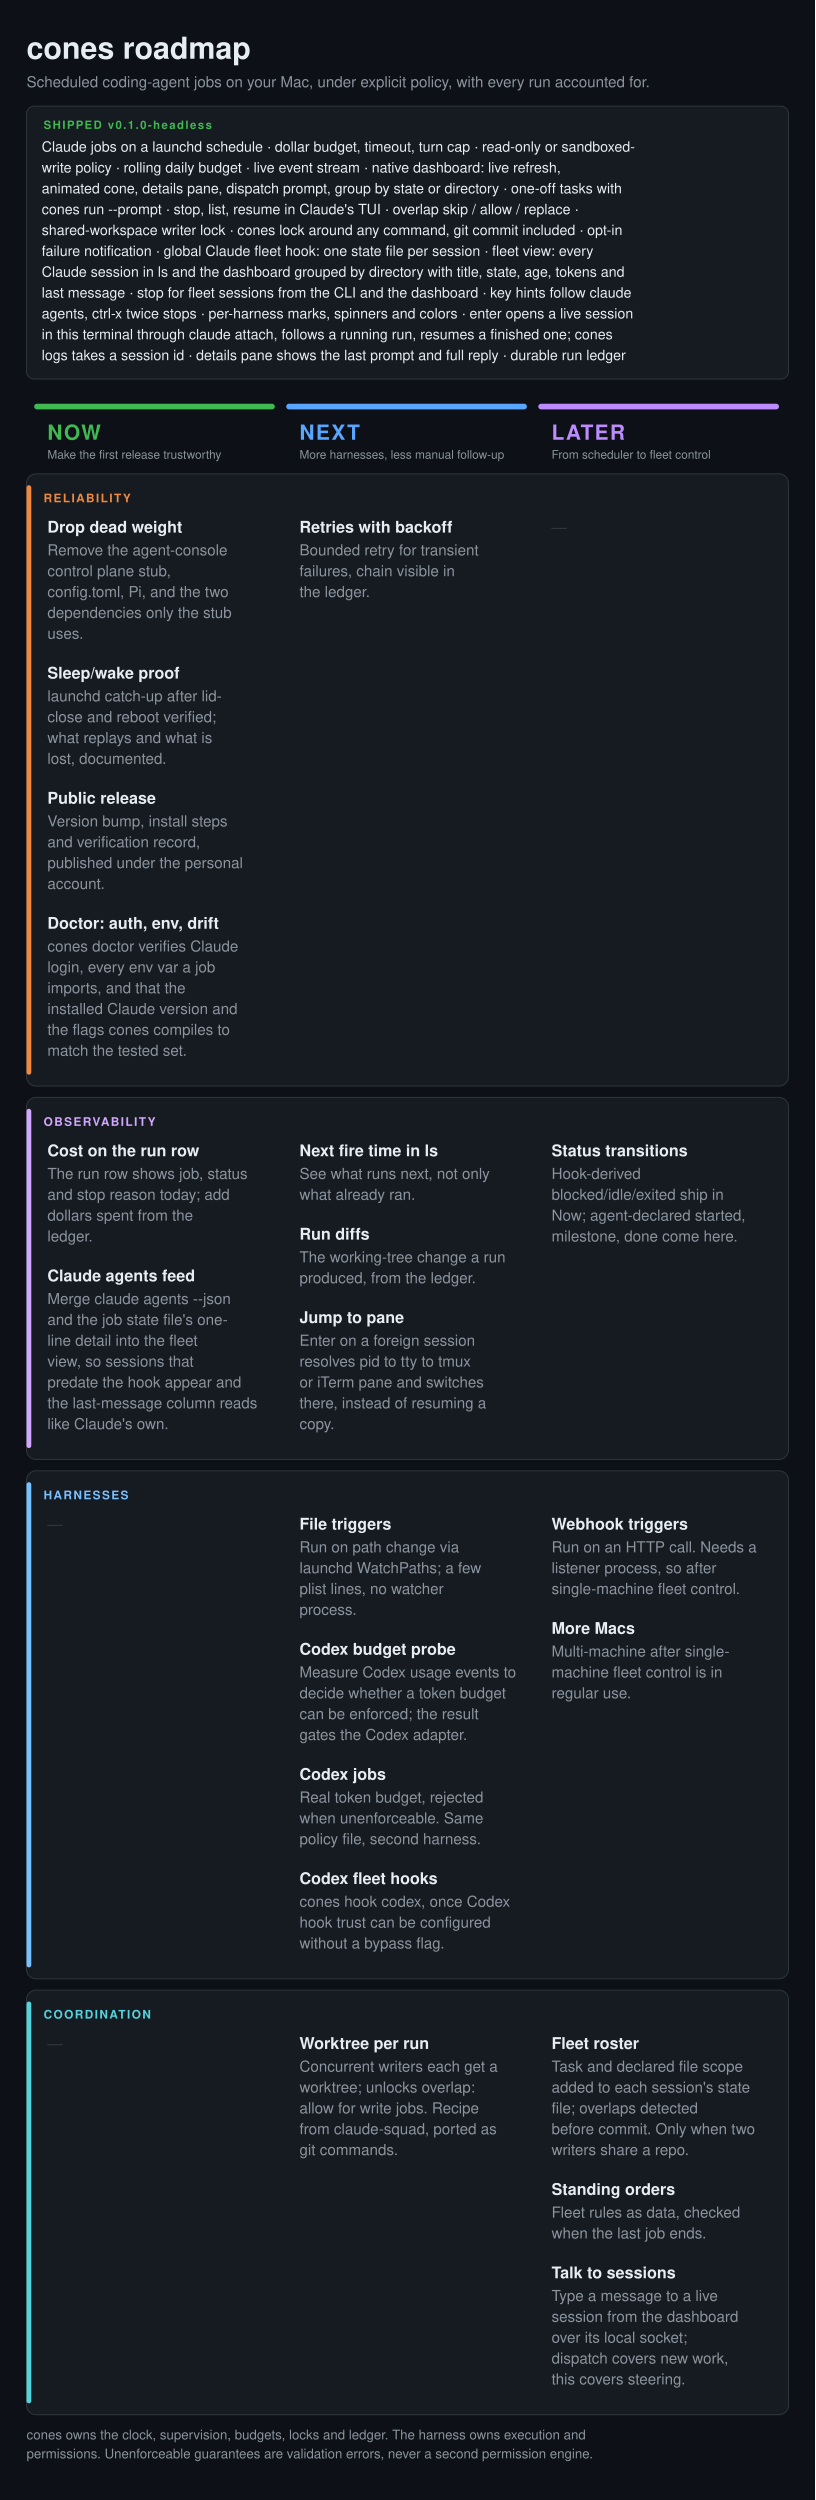
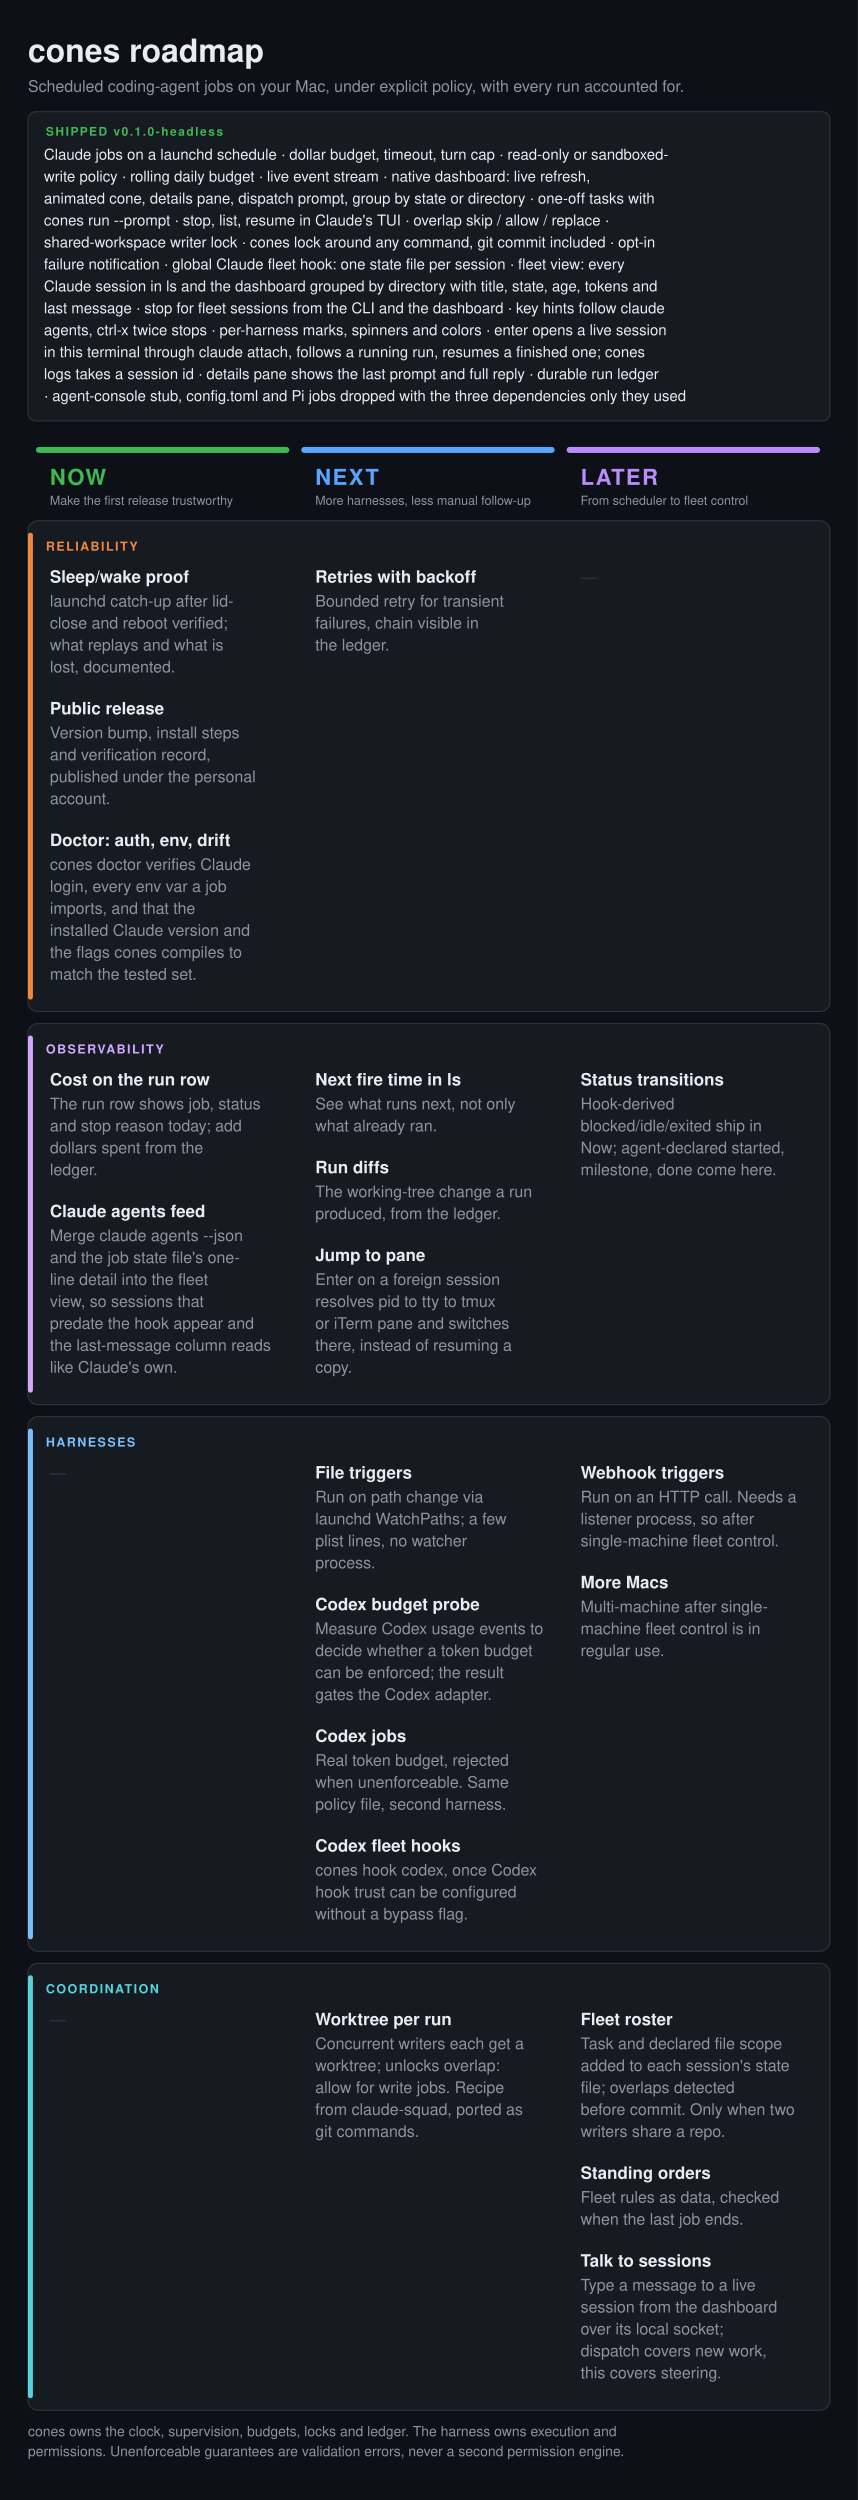
- <svg xmlns="http://www.w3.org/2000/svg" width="860" height="2638" viewBox="0 0 860 2638" font-family="-apple-system,BlinkMacSystemFont,Segoe UI,Helvetica,Arial,sans-serif">
-   <rect width="860" height="2638" fill="#0d1117" />
+ <svg xmlns="http://www.w3.org/2000/svg" width="860" height="2506" viewBox="0 0 860 2506" font-family="-apple-system,BlinkMacSystemFont,Segoe UI,Helvetica,Arial,sans-serif">
+   <rect width="860" height="2506" fill="#0d1117" />
  <text x="28" y="62" font-size="32" fill="#e6edf3" font-weight="700">cones roadmap</text>
  <text x="28" y="92" font-size="16" fill="#8b949e">Scheduled coding-agent jobs on your Mac, under explicit policy, with every run accounted for.</text>
-   <rect x="28" y="112" width="804" height="288" rx="8" fill="#161b22" stroke="#30363d" />
+   <rect x="28" y="112" width="804" height="310" rx="8" fill="#161b22" stroke="#30363d" />
  <text x="46" y="136" font-size="12" fill="#3fb950" font-weight="700" letter-spacing="1.5">SHIPPED  v0.1.0-headless</text>
  <text x="44" y="160" font-size="15" fill="#e6edf3">Claude jobs on a launchd schedule · dollar budget, timeout, turn cap · read-only or sandboxed-</text>
  <text x="44" y="182" font-size="15" fill="#e6edf3">write policy · rolling daily budget · live event stream · native dashboard: live refresh,</text>
  <text x="44" y="204" font-size="15" fill="#e6edf3">animated cone, details pane, dispatch prompt, group by state or directory · one-off tasks with</text>
  <text x="44" y="226" font-size="15" fill="#e6edf3">cones run --prompt · stop, list, resume in Claude's TUI · overlap skip / allow / replace ·</text>
  <text x="44" y="248" font-size="15" fill="#e6edf3">shared-workspace writer lock · cones lock around any command, git commit included · opt-in</text>
  <text x="44" y="270" font-size="15" fill="#e6edf3">failure notification · global Claude fleet hook: one state file per session · fleet view: every</text>
  <text x="44" y="292" font-size="15" fill="#e6edf3">Claude session in ls and the dashboard grouped by directory with title, state, age, tokens and</text>
  <text x="44" y="314" font-size="15" fill="#e6edf3">last message · stop for fleet sessions from the CLI and the dashboard · key hints follow claude</text>
  <text x="44" y="336" font-size="15" fill="#e6edf3">agents, ctrl-x twice stops · per-harness marks, spinners and colors · enter opens a live session</text>
  <text x="44" y="358" font-size="15" fill="#e6edf3">in this terminal through claude attach, follows a running run, resumes a finished one; cones</text>
  <text x="44" y="380" font-size="15" fill="#e6edf3">logs takes a session id · details pane shows the last prompt and full reply · durable run ledger</text>
-   <rect x="36" y="426" width="254" height="6" rx="3" fill="#3fb950" />
-   <text x="50" y="464" font-size="22" fill="#3fb950" font-weight="800" letter-spacing="1.5">NOW</text>
-   <text x="50" y="484" font-size="12.5" fill="#8b949e">Make the first release trustworthy</text>
-   <rect x="302" y="426" width="254" height="6" rx="3" fill="#58a6ff" />
-   <text x="316" y="464" font-size="22" fill="#58a6ff" font-weight="800" letter-spacing="1.5">NEXT</text>
-   <text x="316" y="484" font-size="12.5" fill="#8b949e">More harnesses, less manual follow-up</text>
-   <rect x="568" y="426" width="254" height="6" rx="3" fill="#bc8cff" />
-   <text x="582" y="464" font-size="22" fill="#bc8cff" font-weight="800" letter-spacing="1.5">LATER</text>
-   <text x="582" y="484" font-size="12.5" fill="#8b949e">From scheduler to fleet control</text>
-   <rect x="28" y="500" width="804" height="646" rx="10" fill="#161b22" stroke="#30363d" />
-   <rect x="28" y="512" width="5" height="622" rx="2.5" fill="#f0883e" />
-   <text x="46" y="530" font-size="12.5" fill="#f0883e" font-weight="700" letter-spacing="1.5">RELIABILITY</text>
-   <text x="50" y="562" font-size="17" fill="#e6edf3" font-weight="700">Drop dead weight</text>
-   <text x="50" y="586" font-size="16" fill="#8b949e">Remove the agent-console</text>
-   <text x="50" y="608" font-size="16" fill="#8b949e">control plane stub,</text>
-   <text x="50" y="630" font-size="16" fill="#8b949e">config.toml, Pi, and the two</text>
-   <text x="50" y="652" font-size="16" fill="#8b949e">dependencies only the stub</text>
-   <text x="50" y="674" font-size="16" fill="#8b949e">uses.</text>
-   <text x="50" y="716" font-size="17" fill="#e6edf3" font-weight="700">Sleep/wake proof</text>
-   <text x="50" y="740" font-size="16" fill="#8b949e">launchd catch-up after lid-</text>
-   <text x="50" y="762" font-size="16" fill="#8b949e">close and reboot verified;</text>
-   <text x="50" y="784" font-size="16" fill="#8b949e">what replays and what is</text>
-   <text x="50" y="806" font-size="16" fill="#8b949e">lost, documented.</text>
-   <text x="50" y="848" font-size="17" fill="#e6edf3" font-weight="700">Public release</text>
-   <text x="50" y="872" font-size="16" fill="#8b949e">Version bump, install steps</text>
-   <text x="50" y="894" font-size="16" fill="#8b949e">and verification record,</text>
-   <text x="50" y="916" font-size="16" fill="#8b949e">published under the personal</text>
-   <text x="50" y="938" font-size="16" fill="#8b949e">account.</text>
-   <text x="50" y="980" font-size="17" fill="#e6edf3" font-weight="700">Doctor: auth, env, drift</text>
-   <text x="50" y="1004" font-size="16" fill="#8b949e">cones doctor verifies Claude</text>
-   <text x="50" y="1026" font-size="16" fill="#8b949e">login, every env var a job</text>
-   <text x="50" y="1048" font-size="16" fill="#8b949e">imports, and that the</text>
-   <text x="50" y="1070" font-size="16" fill="#8b949e">installed Claude version and</text>
-   <text x="50" y="1092" font-size="16" fill="#8b949e">the flags cones compiles to</text>
-   <text x="50" y="1114" font-size="16" fill="#8b949e">match the tested set.</text>
-   <text x="316" y="562" font-size="17" fill="#e6edf3" font-weight="700">Retries with backoff</text>
-   <text x="316" y="586" font-size="16" fill="#8b949e">Bounded retry for transient</text>
-   <text x="316" y="608" font-size="16" fill="#8b949e">failures, chain visible in</text>
-   <text x="316" y="630" font-size="16" fill="#8b949e">the ledger.</text>
-   <text x="582" y="562" font-size="16" fill="#30363d">—</text>
-   <rect x="28" y="1158" width="804" height="382" rx="10" fill="#161b22" stroke="#30363d" />
-   <rect x="28" y="1170" width="5" height="358" rx="2.5" fill="#d2a8ff" />
-   <text x="46" y="1188" font-size="12.5" fill="#d2a8ff" font-weight="700" letter-spacing="1.5">OBSERVABILITY</text>
-   <text x="50" y="1220" font-size="17" fill="#e6edf3" font-weight="700">Cost on the run row</text>
-   <text x="50" y="1244" font-size="16" fill="#8b949e">The run row shows job, status</text>
-   <text x="50" y="1266" font-size="16" fill="#8b949e">and stop reason today; add</text>
-   <text x="50" y="1288" font-size="16" fill="#8b949e">dollars spent from the</text>
-   <text x="50" y="1310" font-size="16" fill="#8b949e">ledger.</text>
-   <text x="50" y="1352" font-size="17" fill="#e6edf3" font-weight="700">Claude agents feed</text>
-   <text x="50" y="1376" font-size="16" fill="#8b949e">Merge claude agents --json</text>
-   <text x="50" y="1398" font-size="16" fill="#8b949e">and the job state file's one-</text>
-   <text x="50" y="1420" font-size="16" fill="#8b949e">line detail into the fleet</text>
-   <text x="50" y="1442" font-size="16" fill="#8b949e">view, so sessions that</text>
-   <text x="50" y="1464" font-size="16" fill="#8b949e">predate the hook appear and</text>
-   <text x="50" y="1486" font-size="16" fill="#8b949e">the last-message column reads</text>
-   <text x="50" y="1508" font-size="16" fill="#8b949e">like Claude's own.</text>
-   <text x="316" y="1220" font-size="17" fill="#e6edf3" font-weight="700">Next fire time in ls</text>
-   <text x="316" y="1244" font-size="16" fill="#8b949e">See what runs next, not only</text>
-   <text x="316" y="1266" font-size="16" fill="#8b949e">what already ran.</text>
-   <text x="316" y="1308" font-size="17" fill="#e6edf3" font-weight="700">Run diffs</text>
-   <text x="316" y="1332" font-size="16" fill="#8b949e">The working-tree change a run</text>
-   <text x="316" y="1354" font-size="16" fill="#8b949e">produced, from the ledger.</text>
-   <text x="316" y="1396" font-size="17" fill="#e6edf3" font-weight="700">Jump to pane</text>
-   <text x="316" y="1420" font-size="16" fill="#8b949e">Enter on a foreign session</text>
-   <text x="316" y="1442" font-size="16" fill="#8b949e">resolves pid to tty to tmux</text>
-   <text x="316" y="1464" font-size="16" fill="#8b949e">or iTerm pane and switches</text>
-   <text x="316" y="1486" font-size="16" fill="#8b949e">there, instead of resuming a</text>
-   <text x="316" y="1508" font-size="16" fill="#8b949e">copy.</text>
-   <text x="582" y="1220" font-size="17" fill="#e6edf3" font-weight="700">Status transitions</text>
-   <text x="582" y="1244" font-size="16" fill="#8b949e">Hook-derived</text>
-   <text x="582" y="1266" font-size="16" fill="#8b949e">blocked/idle/exited ship in</text>
-   <text x="582" y="1288" font-size="16" fill="#8b949e">Now; agent-declared started,</text>
-   <text x="582" y="1310" font-size="16" fill="#8b949e">milestone, done come here.</text>
-   <rect x="28" y="1552" width="804" height="536" rx="10" fill="#161b22" stroke="#30363d" />
-   <rect x="28" y="1564" width="5" height="512" rx="2.5" fill="#79c0ff" />
-   <text x="46" y="1582" font-size="12.5" fill="#79c0ff" font-weight="700" letter-spacing="1.5">HARNESSES</text>
-   <text x="50" y="1614" font-size="16" fill="#30363d">—</text>
-   <text x="316" y="1614" font-size="17" fill="#e6edf3" font-weight="700">File triggers</text>
-   <text x="316" y="1638" font-size="16" fill="#8b949e">Run on path change via</text>
-   <text x="316" y="1660" font-size="16" fill="#8b949e">launchd WatchPaths; a few</text>
-   <text x="316" y="1682" font-size="16" fill="#8b949e">plist lines, no watcher</text>
-   <text x="316" y="1704" font-size="16" fill="#8b949e">process.</text>
-   <text x="316" y="1746" font-size="17" fill="#e6edf3" font-weight="700">Codex budget probe</text>
-   <text x="316" y="1770" font-size="16" fill="#8b949e">Measure Codex usage events to</text>
-   <text x="316" y="1792" font-size="16" fill="#8b949e">decide whether a token budget</text>
-   <text x="316" y="1814" font-size="16" fill="#8b949e">can be enforced; the result</text>
-   <text x="316" y="1836" font-size="16" fill="#8b949e">gates the Codex adapter.</text>
-   <text x="316" y="1878" font-size="17" fill="#e6edf3" font-weight="700">Codex jobs</text>
-   <text x="316" y="1902" font-size="16" fill="#8b949e">Real token budget, rejected</text>
-   <text x="316" y="1924" font-size="16" fill="#8b949e">when unenforceable. Same</text>
-   <text x="316" y="1946" font-size="16" fill="#8b949e">policy file, second harness.</text>
-   <text x="316" y="1988" font-size="17" fill="#e6edf3" font-weight="700">Codex fleet hooks</text>
-   <text x="316" y="2012" font-size="16" fill="#8b949e">cones hook codex, once Codex</text>
-   <text x="316" y="2034" font-size="16" fill="#8b949e">hook trust can be configured</text>
-   <text x="316" y="2056" font-size="16" fill="#8b949e">without a bypass flag.</text>
-   <text x="582" y="1614" font-size="17" fill="#e6edf3" font-weight="700">Webhook triggers</text>
-   <text x="582" y="1638" font-size="16" fill="#8b949e">Run on an HTTP call. Needs a</text>
-   <text x="582" y="1660" font-size="16" fill="#8b949e">listener process, so after</text>
-   <text x="582" y="1682" font-size="16" fill="#8b949e">single-machine fleet control.</text>
-   <text x="582" y="1724" font-size="17" fill="#e6edf3" font-weight="700">More Macs</text>
-   <text x="582" y="1748" font-size="16" fill="#8b949e">Multi-machine after single-</text>
-   <text x="582" y="1770" font-size="16" fill="#8b949e">machine fleet control is in</text>
-   <text x="582" y="1792" font-size="16" fill="#8b949e">regular use.</text>
-   <rect x="28" y="2100" width="804" height="448" rx="10" fill="#161b22" stroke="#30363d" />
-   <rect x="28" y="2112" width="5" height="424" rx="2.5" fill="#56d4dd" />
-   <text x="46" y="2130" font-size="12.5" fill="#56d4dd" font-weight="700" letter-spacing="1.5">COORDINATION</text>
-   <text x="50" y="2162" font-size="16" fill="#30363d">—</text>
-   <text x="316" y="2162" font-size="17" fill="#e6edf3" font-weight="700">Worktree per run</text>
-   <text x="316" y="2186" font-size="16" fill="#8b949e">Concurrent writers each get a</text>
-   <text x="316" y="2208" font-size="16" fill="#8b949e">worktree; unlocks overlap:</text>
-   <text x="316" y="2230" font-size="16" fill="#8b949e">allow for write jobs. Recipe</text>
-   <text x="316" y="2252" font-size="16" fill="#8b949e">from claude-squad, ported as</text>
-   <text x="316" y="2274" font-size="16" fill="#8b949e">git commands.</text>
-   <text x="582" y="2162" font-size="17" fill="#e6edf3" font-weight="700">Fleet roster</text>
-   <text x="582" y="2186" font-size="16" fill="#8b949e">Task and declared file scope</text>
-   <text x="582" y="2208" font-size="16" fill="#8b949e">added to each session's state</text>
-   <text x="582" y="2230" font-size="16" fill="#8b949e">file; overlaps detected</text>
-   <text x="582" y="2252" font-size="16" fill="#8b949e">before commit. Only when two</text>
-   <text x="582" y="2274" font-size="16" fill="#8b949e">writers share a repo.</text>
-   <text x="582" y="2316" font-size="17" fill="#e6edf3" font-weight="700">Standing orders</text>
-   <text x="582" y="2340" font-size="16" fill="#8b949e">Fleet rules as data, checked</text>
-   <text x="582" y="2362" font-size="16" fill="#8b949e">when the last job ends.</text>
-   <text x="582" y="2404" font-size="17" fill="#e6edf3" font-weight="700">Talk to sessions</text>
-   <text x="582" y="2428" font-size="16" fill="#8b949e">Type a message to a live</text>
-   <text x="582" y="2450" font-size="16" fill="#8b949e">session from the dashboard</text>
-   <text x="582" y="2472" font-size="16" fill="#8b949e">over its local socket;</text>
-   <text x="582" y="2494" font-size="16" fill="#8b949e">dispatch covers new work,</text>
-   <text x="582" y="2516" font-size="16" fill="#8b949e">this covers steering.</text>
-   <text x="28" y="2574" font-size="14" fill="#8b949e">cones owns the clock, supervision, budgets, locks and ledger. The harness owns execution and</text>
-   <text x="28" y="2594" font-size="14" fill="#8b949e">permissions. Unenforceable guarantees are validation errors, never a second permission engine.</text>
+   <text x="44" y="402" font-size="15" fill="#e6edf3">· agent-console stub, config.toml and Pi jobs dropped with the three dependencies only they used</text>
+   <rect x="36" y="448" width="254" height="6" rx="3" fill="#3fb950" />
+   <text x="50" y="486" font-size="22" fill="#3fb950" font-weight="800" letter-spacing="1.5">NOW</text>
+   <text x="50" y="506" font-size="12.5" fill="#8b949e">Make the first release trustworthy</text>
+   <rect x="302" y="448" width="254" height="6" rx="3" fill="#58a6ff" />
+   <text x="316" y="486" font-size="22" fill="#58a6ff" font-weight="800" letter-spacing="1.5">NEXT</text>
+   <text x="316" y="506" font-size="12.5" fill="#8b949e">More harnesses, less manual follow-up</text>
+   <rect x="568" y="448" width="254" height="6" rx="3" fill="#bc8cff" />
+   <text x="582" y="486" font-size="22" fill="#bc8cff" font-weight="800" letter-spacing="1.5">LATER</text>
+   <text x="582" y="506" font-size="12.5" fill="#8b949e">From scheduler to fleet control</text>
+   <rect x="28" y="522" width="804" height="492" rx="10" fill="#161b22" stroke="#30363d" />
+   <rect x="28" y="534" width="5" height="468" rx="2.5" fill="#f0883e" />
+   <text x="46" y="552" font-size="12.5" fill="#f0883e" font-weight="700" letter-spacing="1.5">RELIABILITY</text>
+   <text x="50" y="584" font-size="17" fill="#e6edf3" font-weight="700">Sleep/wake proof</text>
+   <text x="50" y="608" font-size="16" fill="#8b949e">launchd catch-up after lid-</text>
+   <text x="50" y="630" font-size="16" fill="#8b949e">close and reboot verified;</text>
+   <text x="50" y="652" font-size="16" fill="#8b949e">what replays and what is</text>
+   <text x="50" y="674" font-size="16" fill="#8b949e">lost, documented.</text>
+   <text x="50" y="716" font-size="17" fill="#e6edf3" font-weight="700">Public release</text>
+   <text x="50" y="740" font-size="16" fill="#8b949e">Version bump, install steps</text>
+   <text x="50" y="762" font-size="16" fill="#8b949e">and verification record,</text>
+   <text x="50" y="784" font-size="16" fill="#8b949e">published under the personal</text>
+   <text x="50" y="806" font-size="16" fill="#8b949e">account.</text>
+   <text x="50" y="848" font-size="17" fill="#e6edf3" font-weight="700">Doctor: auth, env, drift</text>
+   <text x="50" y="872" font-size="16" fill="#8b949e">cones doctor verifies Claude</text>
+   <text x="50" y="894" font-size="16" fill="#8b949e">login, every env var a job</text>
+   <text x="50" y="916" font-size="16" fill="#8b949e">imports, and that the</text>
+   <text x="50" y="938" font-size="16" fill="#8b949e">installed Claude version and</text>
+   <text x="50" y="960" font-size="16" fill="#8b949e">the flags cones compiles to</text>
+   <text x="50" y="982" font-size="16" fill="#8b949e">match the tested set.</text>
+   <text x="316" y="584" font-size="17" fill="#e6edf3" font-weight="700">Retries with backoff</text>
+   <text x="316" y="608" font-size="16" fill="#8b949e">Bounded retry for transient</text>
+   <text x="316" y="630" font-size="16" fill="#8b949e">failures, chain visible in</text>
+   <text x="316" y="652" font-size="16" fill="#8b949e">the ledger.</text>
+   <text x="582" y="584" font-size="16" fill="#30363d">—</text>
+   <rect x="28" y="1026" width="804" height="382" rx="10" fill="#161b22" stroke="#30363d" />
+   <rect x="28" y="1038" width="5" height="358" rx="2.5" fill="#d2a8ff" />
+   <text x="46" y="1056" font-size="12.5" fill="#d2a8ff" font-weight="700" letter-spacing="1.5">OBSERVABILITY</text>
+   <text x="50" y="1088" font-size="17" fill="#e6edf3" font-weight="700">Cost on the run row</text>
+   <text x="50" y="1112" font-size="16" fill="#8b949e">The run row shows job, status</text>
+   <text x="50" y="1134" font-size="16" fill="#8b949e">and stop reason today; add</text>
+   <text x="50" y="1156" font-size="16" fill="#8b949e">dollars spent from the</text>
+   <text x="50" y="1178" font-size="16" fill="#8b949e">ledger.</text>
+   <text x="50" y="1220" font-size="17" fill="#e6edf3" font-weight="700">Claude agents feed</text>
+   <text x="50" y="1244" font-size="16" fill="#8b949e">Merge claude agents --json</text>
+   <text x="50" y="1266" font-size="16" fill="#8b949e">and the job state file's one-</text>
+   <text x="50" y="1288" font-size="16" fill="#8b949e">line detail into the fleet</text>
+   <text x="50" y="1310" font-size="16" fill="#8b949e">view, so sessions that</text>
+   <text x="50" y="1332" font-size="16" fill="#8b949e">predate the hook appear and</text>
+   <text x="50" y="1354" font-size="16" fill="#8b949e">the last-message column reads</text>
+   <text x="50" y="1376" font-size="16" fill="#8b949e">like Claude's own.</text>
+   <text x="316" y="1088" font-size="17" fill="#e6edf3" font-weight="700">Next fire time in ls</text>
+   <text x="316" y="1112" font-size="16" fill="#8b949e">See what runs next, not only</text>
+   <text x="316" y="1134" font-size="16" fill="#8b949e">what already ran.</text>
+   <text x="316" y="1176" font-size="17" fill="#e6edf3" font-weight="700">Run diffs</text>
+   <text x="316" y="1200" font-size="16" fill="#8b949e">The working-tree change a run</text>
+   <text x="316" y="1222" font-size="16" fill="#8b949e">produced, from the ledger.</text>
+   <text x="316" y="1264" font-size="17" fill="#e6edf3" font-weight="700">Jump to pane</text>
+   <text x="316" y="1288" font-size="16" fill="#8b949e">Enter on a foreign session</text>
+   <text x="316" y="1310" font-size="16" fill="#8b949e">resolves pid to tty to tmux</text>
+   <text x="316" y="1332" font-size="16" fill="#8b949e">or iTerm pane and switches</text>
+   <text x="316" y="1354" font-size="16" fill="#8b949e">there, instead of resuming a</text>
+   <text x="316" y="1376" font-size="16" fill="#8b949e">copy.</text>
+   <text x="582" y="1088" font-size="17" fill="#e6edf3" font-weight="700">Status transitions</text>
+   <text x="582" y="1112" font-size="16" fill="#8b949e">Hook-derived</text>
+   <text x="582" y="1134" font-size="16" fill="#8b949e">blocked/idle/exited ship in</text>
+   <text x="582" y="1156" font-size="16" fill="#8b949e">Now; agent-declared started,</text>
+   <text x="582" y="1178" font-size="16" fill="#8b949e">milestone, done come here.</text>
+   <rect x="28" y="1420" width="804" height="536" rx="10" fill="#161b22" stroke="#30363d" />
+   <rect x="28" y="1432" width="5" height="512" rx="2.5" fill="#79c0ff" />
+   <text x="46" y="1450" font-size="12.5" fill="#79c0ff" font-weight="700" letter-spacing="1.5">HARNESSES</text>
+   <text x="50" y="1482" font-size="16" fill="#30363d">—</text>
+   <text x="316" y="1482" font-size="17" fill="#e6edf3" font-weight="700">File triggers</text>
+   <text x="316" y="1506" font-size="16" fill="#8b949e">Run on path change via</text>
+   <text x="316" y="1528" font-size="16" fill="#8b949e">launchd WatchPaths; a few</text>
+   <text x="316" y="1550" font-size="16" fill="#8b949e">plist lines, no watcher</text>
+   <text x="316" y="1572" font-size="16" fill="#8b949e">process.</text>
+   <text x="316" y="1614" font-size="17" fill="#e6edf3" font-weight="700">Codex budget probe</text>
+   <text x="316" y="1638" font-size="16" fill="#8b949e">Measure Codex usage events to</text>
+   <text x="316" y="1660" font-size="16" fill="#8b949e">decide whether a token budget</text>
+   <text x="316" y="1682" font-size="16" fill="#8b949e">can be enforced; the result</text>
+   <text x="316" y="1704" font-size="16" fill="#8b949e">gates the Codex adapter.</text>
+   <text x="316" y="1746" font-size="17" fill="#e6edf3" font-weight="700">Codex jobs</text>
+   <text x="316" y="1770" font-size="16" fill="#8b949e">Real token budget, rejected</text>
+   <text x="316" y="1792" font-size="16" fill="#8b949e">when unenforceable. Same</text>
+   <text x="316" y="1814" font-size="16" fill="#8b949e">policy file, second harness.</text>
+   <text x="316" y="1856" font-size="17" fill="#e6edf3" font-weight="700">Codex fleet hooks</text>
+   <text x="316" y="1880" font-size="16" fill="#8b949e">cones hook codex, once Codex</text>
+   <text x="316" y="1902" font-size="16" fill="#8b949e">hook trust can be configured</text>
+   <text x="316" y="1924" font-size="16" fill="#8b949e">without a bypass flag.</text>
+   <text x="582" y="1482" font-size="17" fill="#e6edf3" font-weight="700">Webhook triggers</text>
+   <text x="582" y="1506" font-size="16" fill="#8b949e">Run on an HTTP call. Needs a</text>
+   <text x="582" y="1528" font-size="16" fill="#8b949e">listener process, so after</text>
+   <text x="582" y="1550" font-size="16" fill="#8b949e">single-machine fleet control.</text>
+   <text x="582" y="1592" font-size="17" fill="#e6edf3" font-weight="700">More Macs</text>
+   <text x="582" y="1616" font-size="16" fill="#8b949e">Multi-machine after single-</text>
+   <text x="582" y="1638" font-size="16" fill="#8b949e">machine fleet control is in</text>
+   <text x="582" y="1660" font-size="16" fill="#8b949e">regular use.</text>
+   <rect x="28" y="1968" width="804" height="448" rx="10" fill="#161b22" stroke="#30363d" />
+   <rect x="28" y="1980" width="5" height="424" rx="2.5" fill="#56d4dd" />
+   <text x="46" y="1998" font-size="12.5" fill="#56d4dd" font-weight="700" letter-spacing="1.5">COORDINATION</text>
+   <text x="50" y="2030" font-size="16" fill="#30363d">—</text>
+   <text x="316" y="2030" font-size="17" fill="#e6edf3" font-weight="700">Worktree per run</text>
+   <text x="316" y="2054" font-size="16" fill="#8b949e">Concurrent writers each get a</text>
+   <text x="316" y="2076" font-size="16" fill="#8b949e">worktree; unlocks overlap:</text>
+   <text x="316" y="2098" font-size="16" fill="#8b949e">allow for write jobs. Recipe</text>
+   <text x="316" y="2120" font-size="16" fill="#8b949e">from claude-squad, ported as</text>
+   <text x="316" y="2142" font-size="16" fill="#8b949e">git commands.</text>
+   <text x="582" y="2030" font-size="17" fill="#e6edf3" font-weight="700">Fleet roster</text>
+   <text x="582" y="2054" font-size="16" fill="#8b949e">Task and declared file scope</text>
+   <text x="582" y="2076" font-size="16" fill="#8b949e">added to each session's state</text>
+   <text x="582" y="2098" font-size="16" fill="#8b949e">file; overlaps detected</text>
+   <text x="582" y="2120" font-size="16" fill="#8b949e">before commit. Only when two</text>
+   <text x="582" y="2142" font-size="16" fill="#8b949e">writers share a repo.</text>
+   <text x="582" y="2184" font-size="17" fill="#e6edf3" font-weight="700">Standing orders</text>
+   <text x="582" y="2208" font-size="16" fill="#8b949e">Fleet rules as data, checked</text>
+   <text x="582" y="2230" font-size="16" fill="#8b949e">when the last job ends.</text>
+   <text x="582" y="2272" font-size="17" fill="#e6edf3" font-weight="700">Talk to sessions</text>
+   <text x="582" y="2296" font-size="16" fill="#8b949e">Type a message to a live</text>
+   <text x="582" y="2318" font-size="16" fill="#8b949e">session from the dashboard</text>
+   <text x="582" y="2340" font-size="16" fill="#8b949e">over its local socket;</text>
+   <text x="582" y="2362" font-size="16" fill="#8b949e">dispatch covers new work,</text>
+   <text x="582" y="2384" font-size="16" fill="#8b949e">this covers steering.</text>
+   <text x="28" y="2442" font-size="14" fill="#8b949e">cones owns the clock, supervision, budgets, locks and ledger. The harness owns execution and</text>
+   <text x="28" y="2462" font-size="14" fill="#8b949e">permissions. Unenforceable guarantees are validation errors, never a second permission engine.</text>
</svg>
